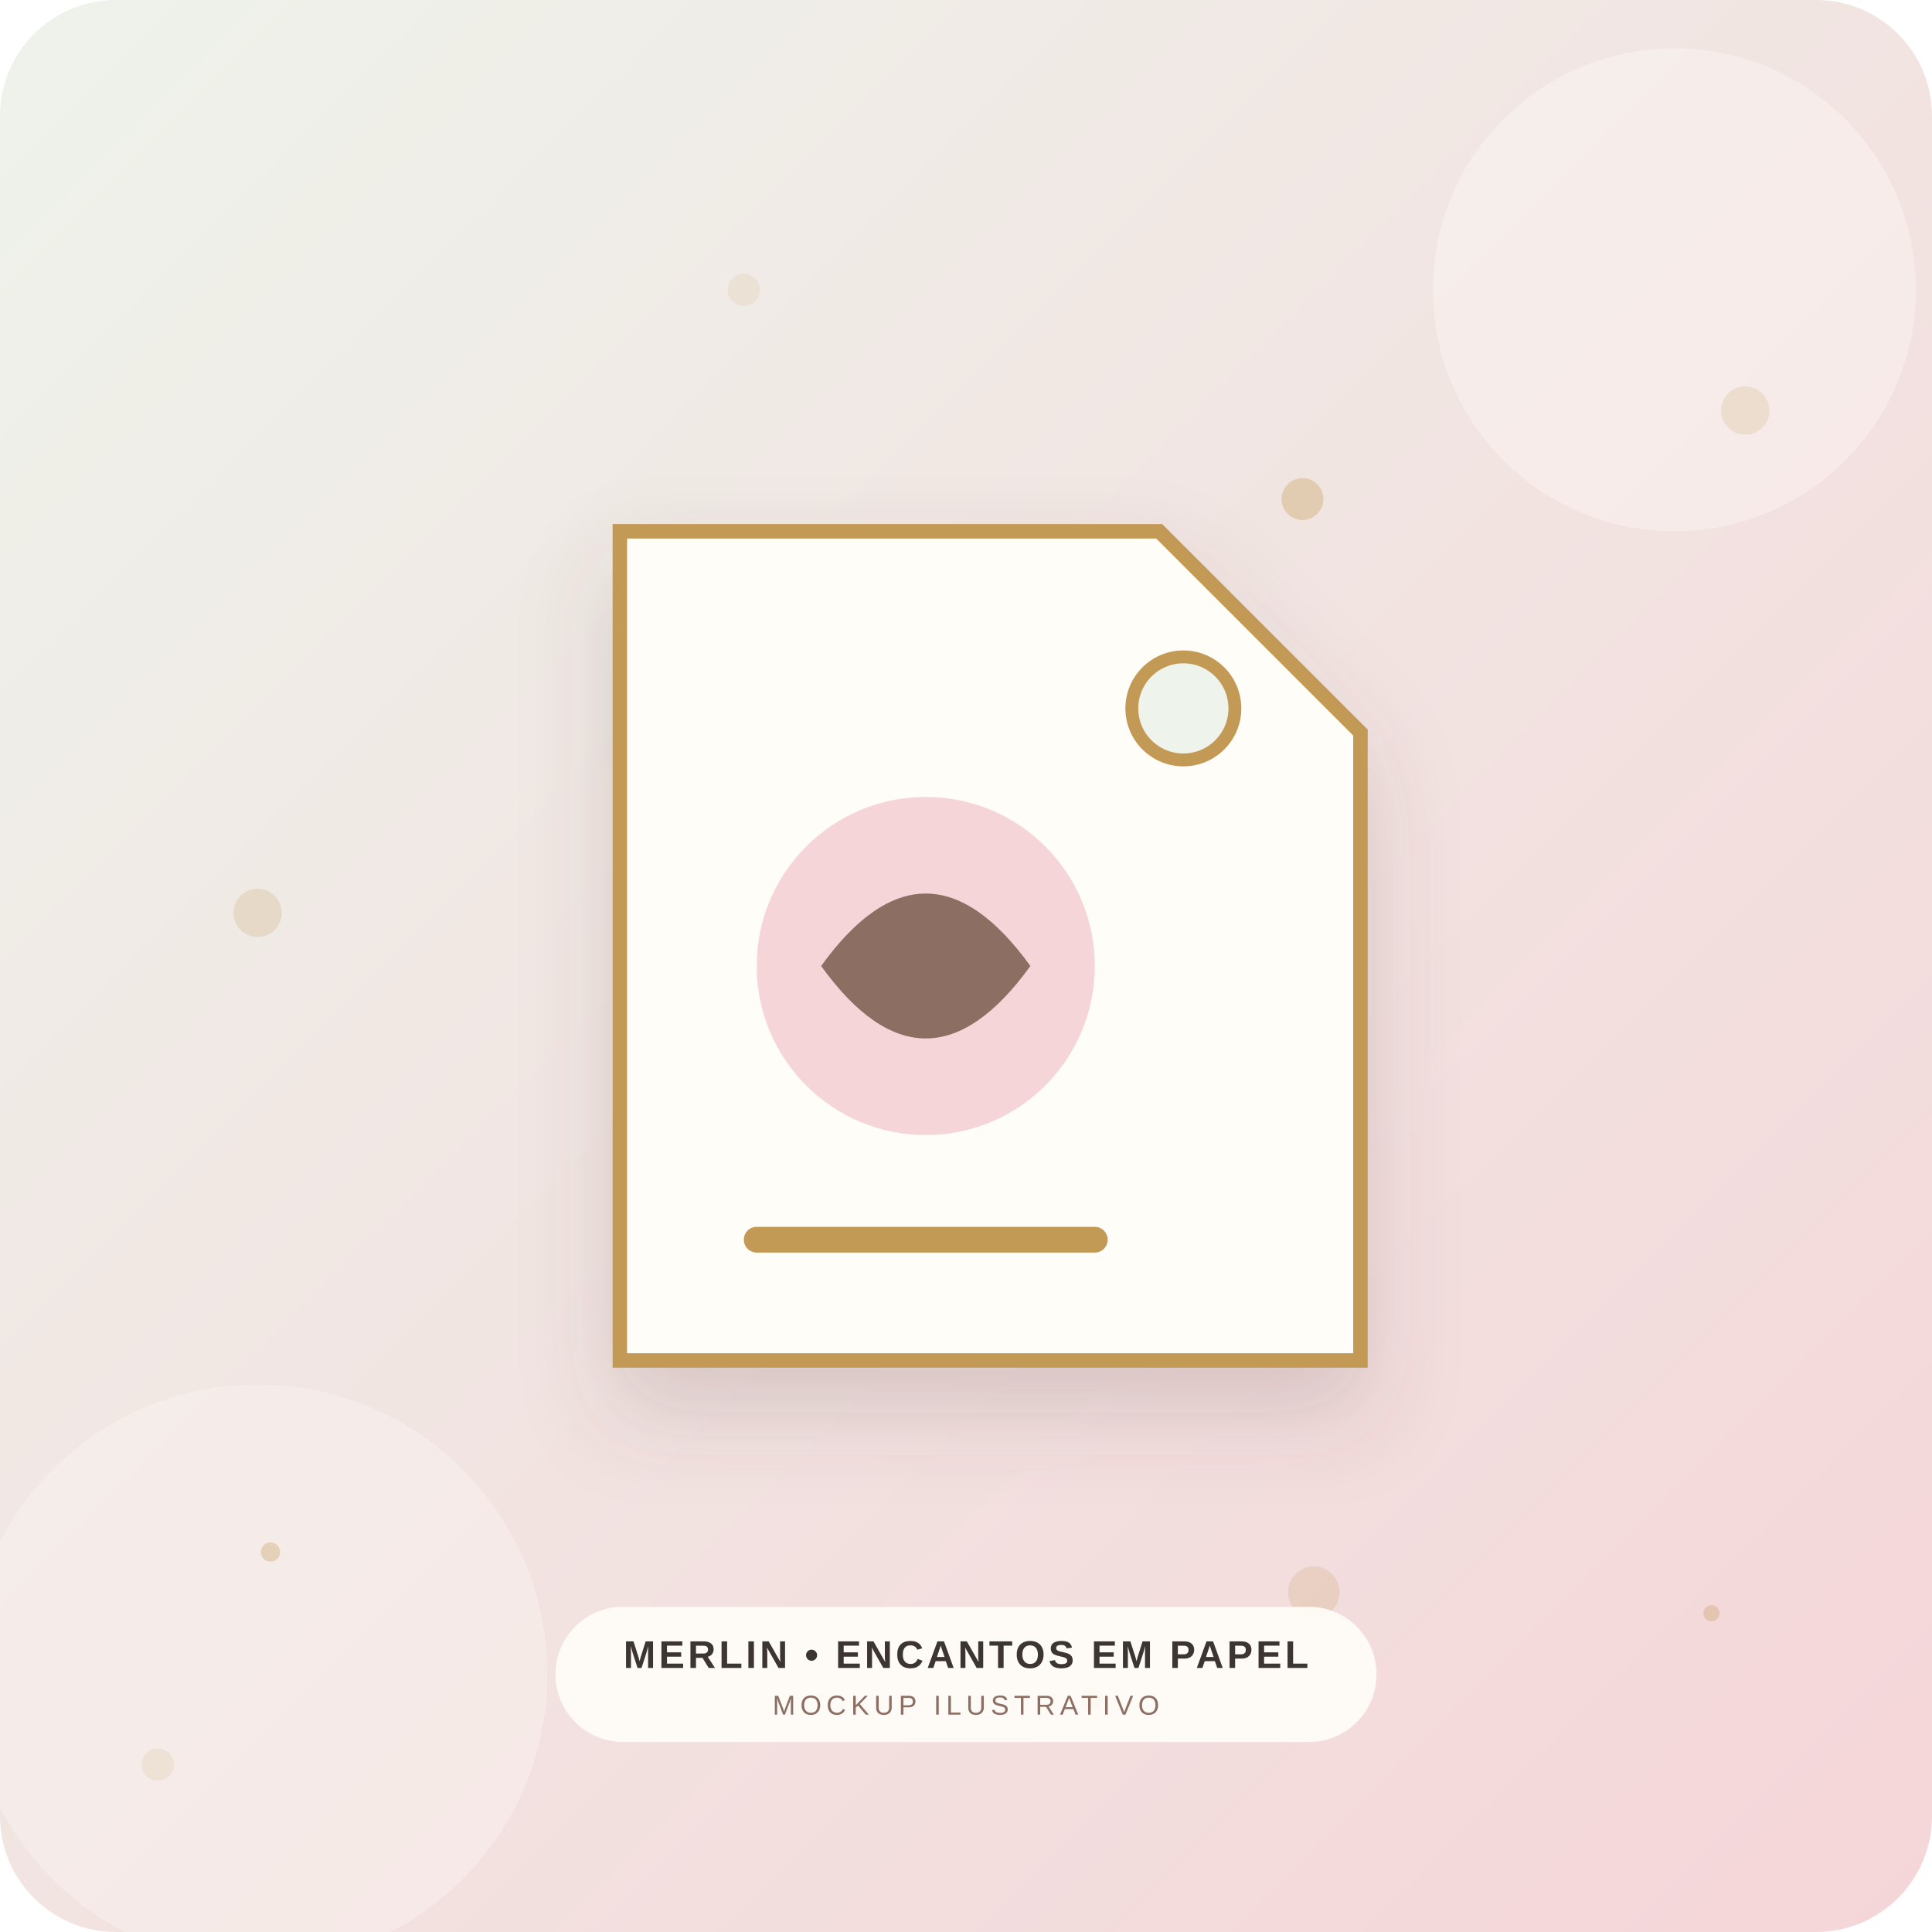
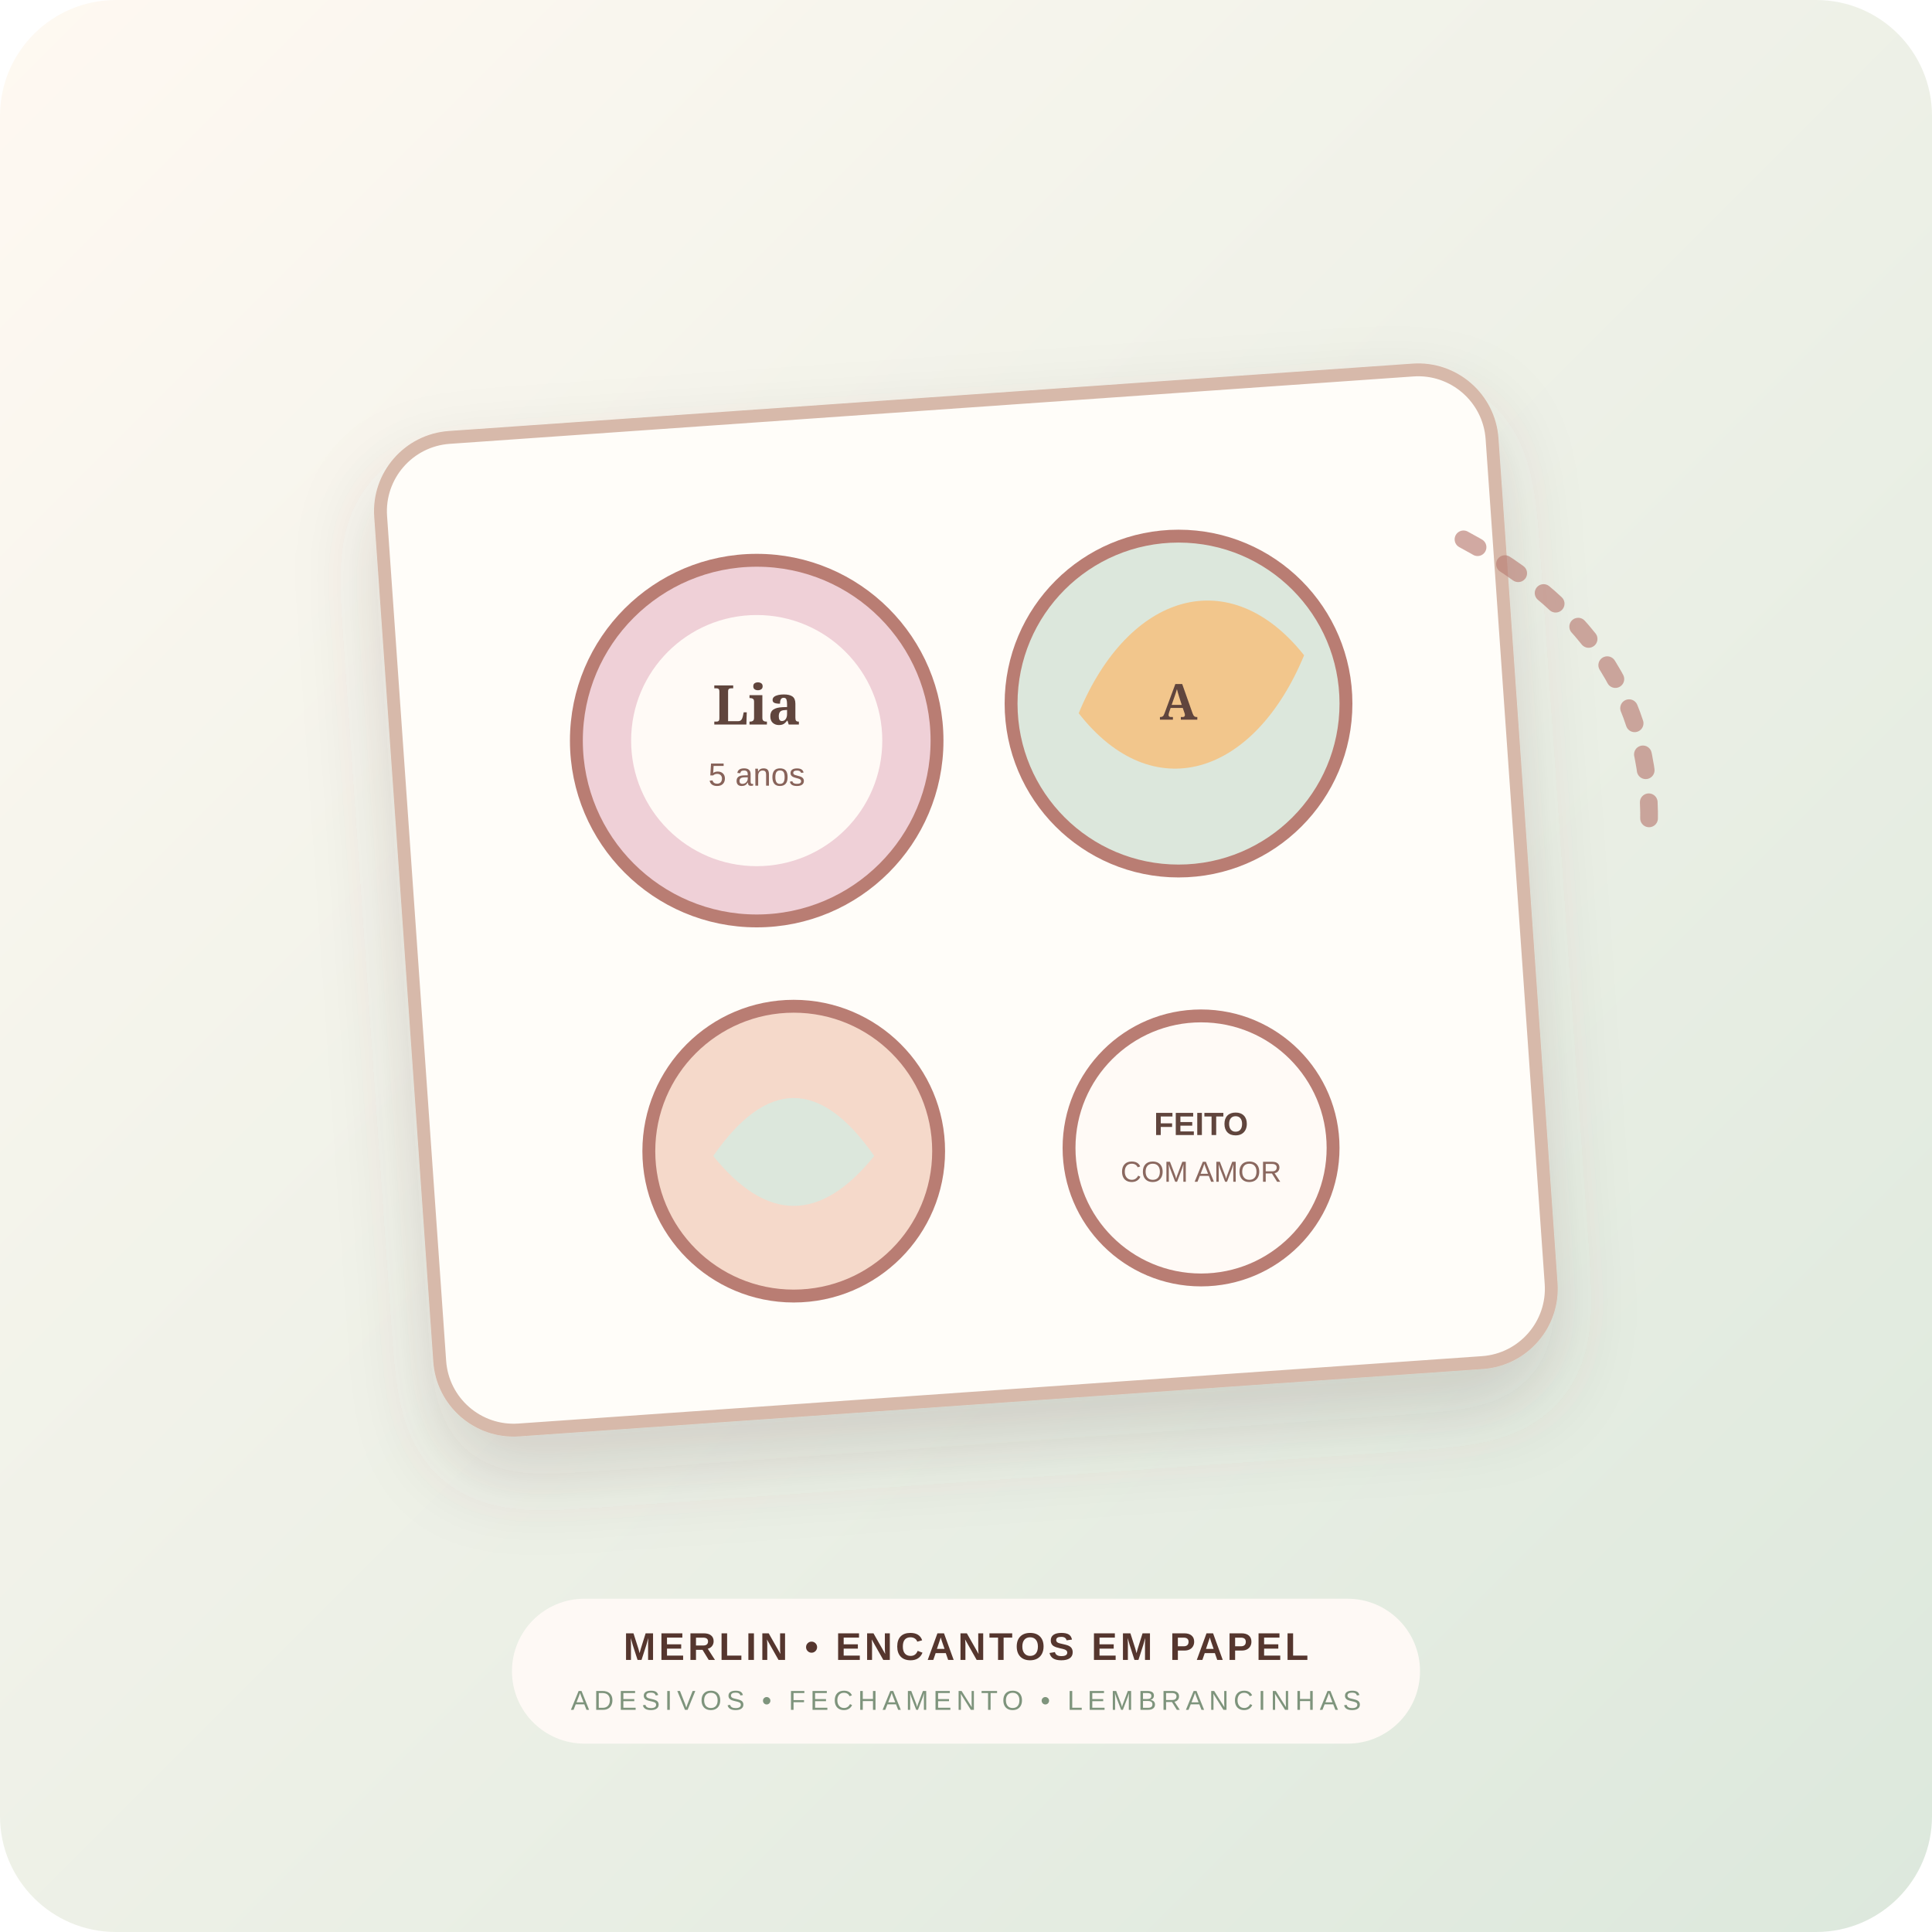
<svg xmlns="http://www.w3.org/2000/svg" viewBox="0 0 1200 1200" role="img" aria-label="Adesivo Personalizado">
  <defs>
-     <linearGradient id="bg" x1="0" y1="0" x2="1" y2="1">
-       <stop stop-color="#eef3eb" />
-       <stop offset="1" stop-color="#f5d5d8" />
+     <linearGradient id="bg" x1="0" x2="1" y2="1">
+       <stop stop-color="#fff9f2" />
+       <stop offset="1" stop-color="#dce8dc" />
    </linearGradient>
-     <filter id="shadow" x="-30%" y="-30%" width="160%" height="160%">
-       <feDropShadow dx="0" dy="28" stdDeviation="28" flood-color="#604b43" flood-opacity=".18" />
+     <filter id="s" x="-30%" y="-30%" width="160%" height="170%">
+       <feDropShadow dx="0" dy="25" stdDeviation="24" flood-color="#5d4c45" flood-opacity=".18" />
    </filter>
  </defs>
  <rect width="1200" height="1200" rx="72" fill="url(#bg)" />
-   <circle cx="1040" cy="180" r="150" fill="#fffdf8" opacity=".35" />
-   <circle cx="160" cy="1040" r="180" fill="#fffdf8" opacity=".3" />
-   <circle cx="462" cy="180" r="10" fill="#c39a55" opacity="0.12" />
-   <circle cx="98" cy="1096" r="10" fill="#c39a55" opacity="0.13" />
-   <circle cx="160" cy="567" r="15" fill="#c39a55" opacity="0.21" />
-   <circle cx="519" cy="513" r="7" fill="#c39a55" opacity="0.24" />
-   <circle cx="816" cy="989" r="16" fill="#c39a55" opacity="0.20" />
-   <circle cx="809" cy="310" r="13" fill="#c39a55" opacity="0.35" />
-   <circle cx="717" cy="676" r="11" fill="#c39a55" opacity="0.28" />
-   <circle cx="168" cy="964" r="6" fill="#c39a55" opacity="0.33" />
-   <circle cx="655" cy="635" r="5" fill="#c39a55" opacity="0.16" />
-   <circle cx="686" cy="464" r="10" fill="#c39a55" opacity="0.12" />
-   <circle cx="1084" cy="255" r="15" fill="#c39a55" opacity="0.18" />
-   <circle cx="1063" cy="1002" r="5" fill="#c39a55" opacity="0.32" />
-   <circle cx="678" cy="1055" r="7" fill="#c39a55" opacity="0.35" />
-   <circle cx="655" cy="540" r="11" fill="#c39a55" opacity="0.23" />
-   <g filter="url(#shadow)">
-     <path d="M385 330 H720 L845 455 V845 H385 Z" fill="#fffdf8" stroke="#c39a55" stroke-width="9" />
-     <circle cx="735" cy="440" r="32" fill="#eef3eb" stroke="#c39a55" stroke-width="8" />
-     <circle cx="575" cy="600" r="105" fill="#f5d5d8" />
-     <path d="M510 600 q65 -90 130 0 q-65 90 -130 0Z" fill="#8d6e63" />
-     <path d="M470 770 h210" stroke="#c39a55" stroke-width="16" stroke-linecap="round" />
+   <g filter="url(#s)">
+     <rect x="254" y="250" width="692" height="618" rx="46" fill="#fffdf9" stroke="#d7b9aa" stroke-width="8" transform="rotate(-4 600 560)" />
+     <g transform="translate(340 330)">
+       <circle cx="130" cy="130" r="112" fill="#efd0d7" stroke="#b97d73" stroke-width="8" />
+       <circle cx="130" cy="130" r="78" fill="#fffaf6" />
+       <text x="130" y="120" text-anchor="middle" fill="#60443c" font-family="Georgia,serif" font-size="34" font-weight="700">Lia</text>
+       <text x="130" y="158" text-anchor="middle" fill="#88635a" font-family="Arial,sans-serif" font-size="20">5 anos</text>
+     </g>
+     <g transform="translate(610 315)">
+       <circle cx="122" cy="122" r="104" fill="#dce7dc" stroke="#b97d73" stroke-width="8" />
+       <path d="M60 128c31-75 94-94 140-36-31 75-94 95-140 36Z" fill="#f2c68c" />
+       <text x="122" y="132" text-anchor="middle" fill="#60443c" font-family="Georgia,serif" font-size="31" font-weight="700">A</text>
+     </g>
+     <g transform="translate(388 610)">
+       <circle cx="105" cy="105" r="90" fill="#f5d9ca" stroke="#b97d73" stroke-width="8" />
+       <path d="M55 108q50-72 100 0q-50 62-100 0Z" fill="#dce7dc" />
+     </g>
+     <g transform="translate(648 615)">
+       <circle cx="98" cy="98" r="82" fill="#fffaf6" stroke="#b97d73" stroke-width="8" />
+       <text x="98" y="90" text-anchor="middle" fill="#60443c" font-family="Arial,sans-serif" font-size="20" font-weight="700">FEITO</text>
+       <text x="98" y="119" text-anchor="middle" fill="#8a675e" font-family="Arial,sans-serif" font-size="18">COM AMOR</text>
+     </g>
  </g>
-   <g transform="translate(600 1040)" text-anchor="middle">
-     <rect x="-255" y="-42" width="510" height="84" rx="42" fill="#fffdf8" opacity=".91" />
-     <text y="-4" fill="#3c3531" font-family="Arial,Helvetica,sans-serif" font-size="24" font-weight="700" letter-spacing="2">MERLIN • ENCANTOS EM PAPEL</text>
-     <text y="25" fill="#8d6e63" font-family="Arial,Helvetica,sans-serif" font-size="17" letter-spacing="3">MOCKUP ILUSTRATIVO</text>
+   <path d="M909 335c82 44 119 105 115 184" fill="none" stroke="#b97d73" stroke-width="11" stroke-linecap="round" stroke-dasharray="10 20" opacity=".65" />
+   <g transform="translate(600 1038)" text-anchor="middle">
+     <rect x="-282" y="-45" width="564" height="90" rx="45" fill="#fffaf6" opacity=".96" />
+     <text y="-7" fill="#55362e" font-family="Arial,sans-serif" font-size="24" font-weight="700" letter-spacing="2">MERLIN • ENCANTOS EM PAPEL</text>
+     <text y="24" fill="#7e947c" font-family="Arial,sans-serif" font-size="17" letter-spacing="3">ADESIVOS • FECHAMENTO • LEMBRANCINHAS</text>
  </g>
</svg>
